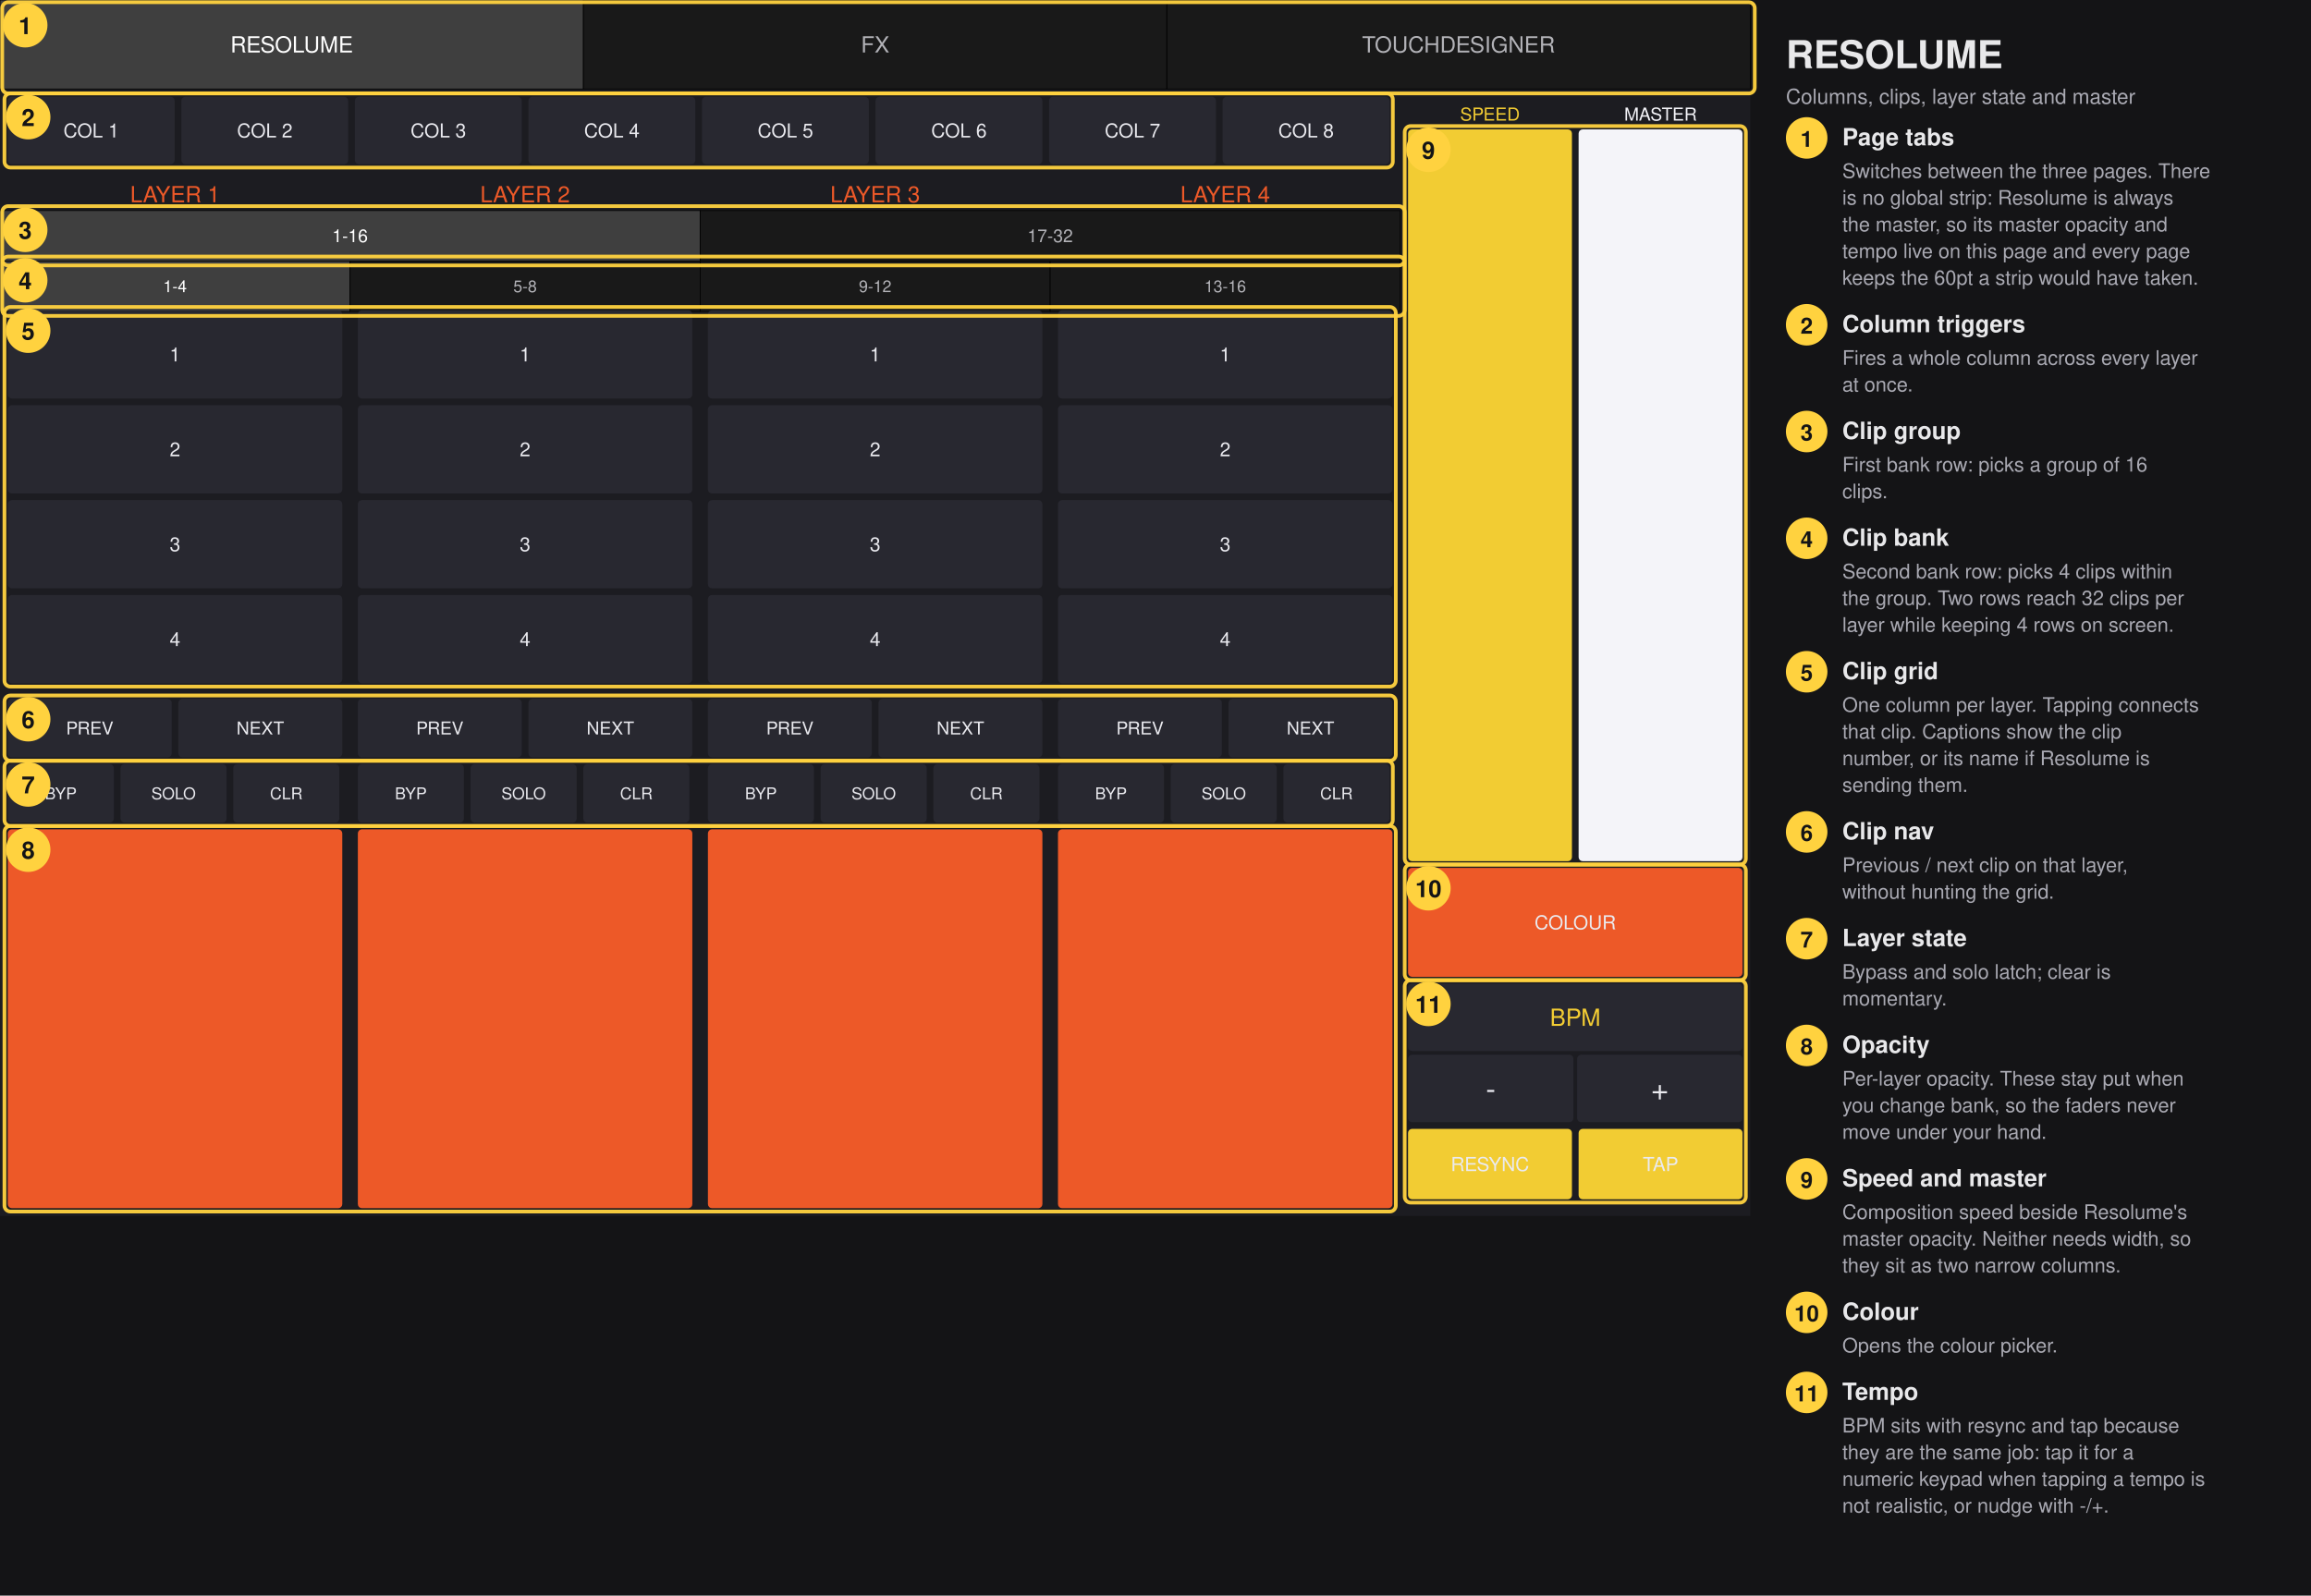
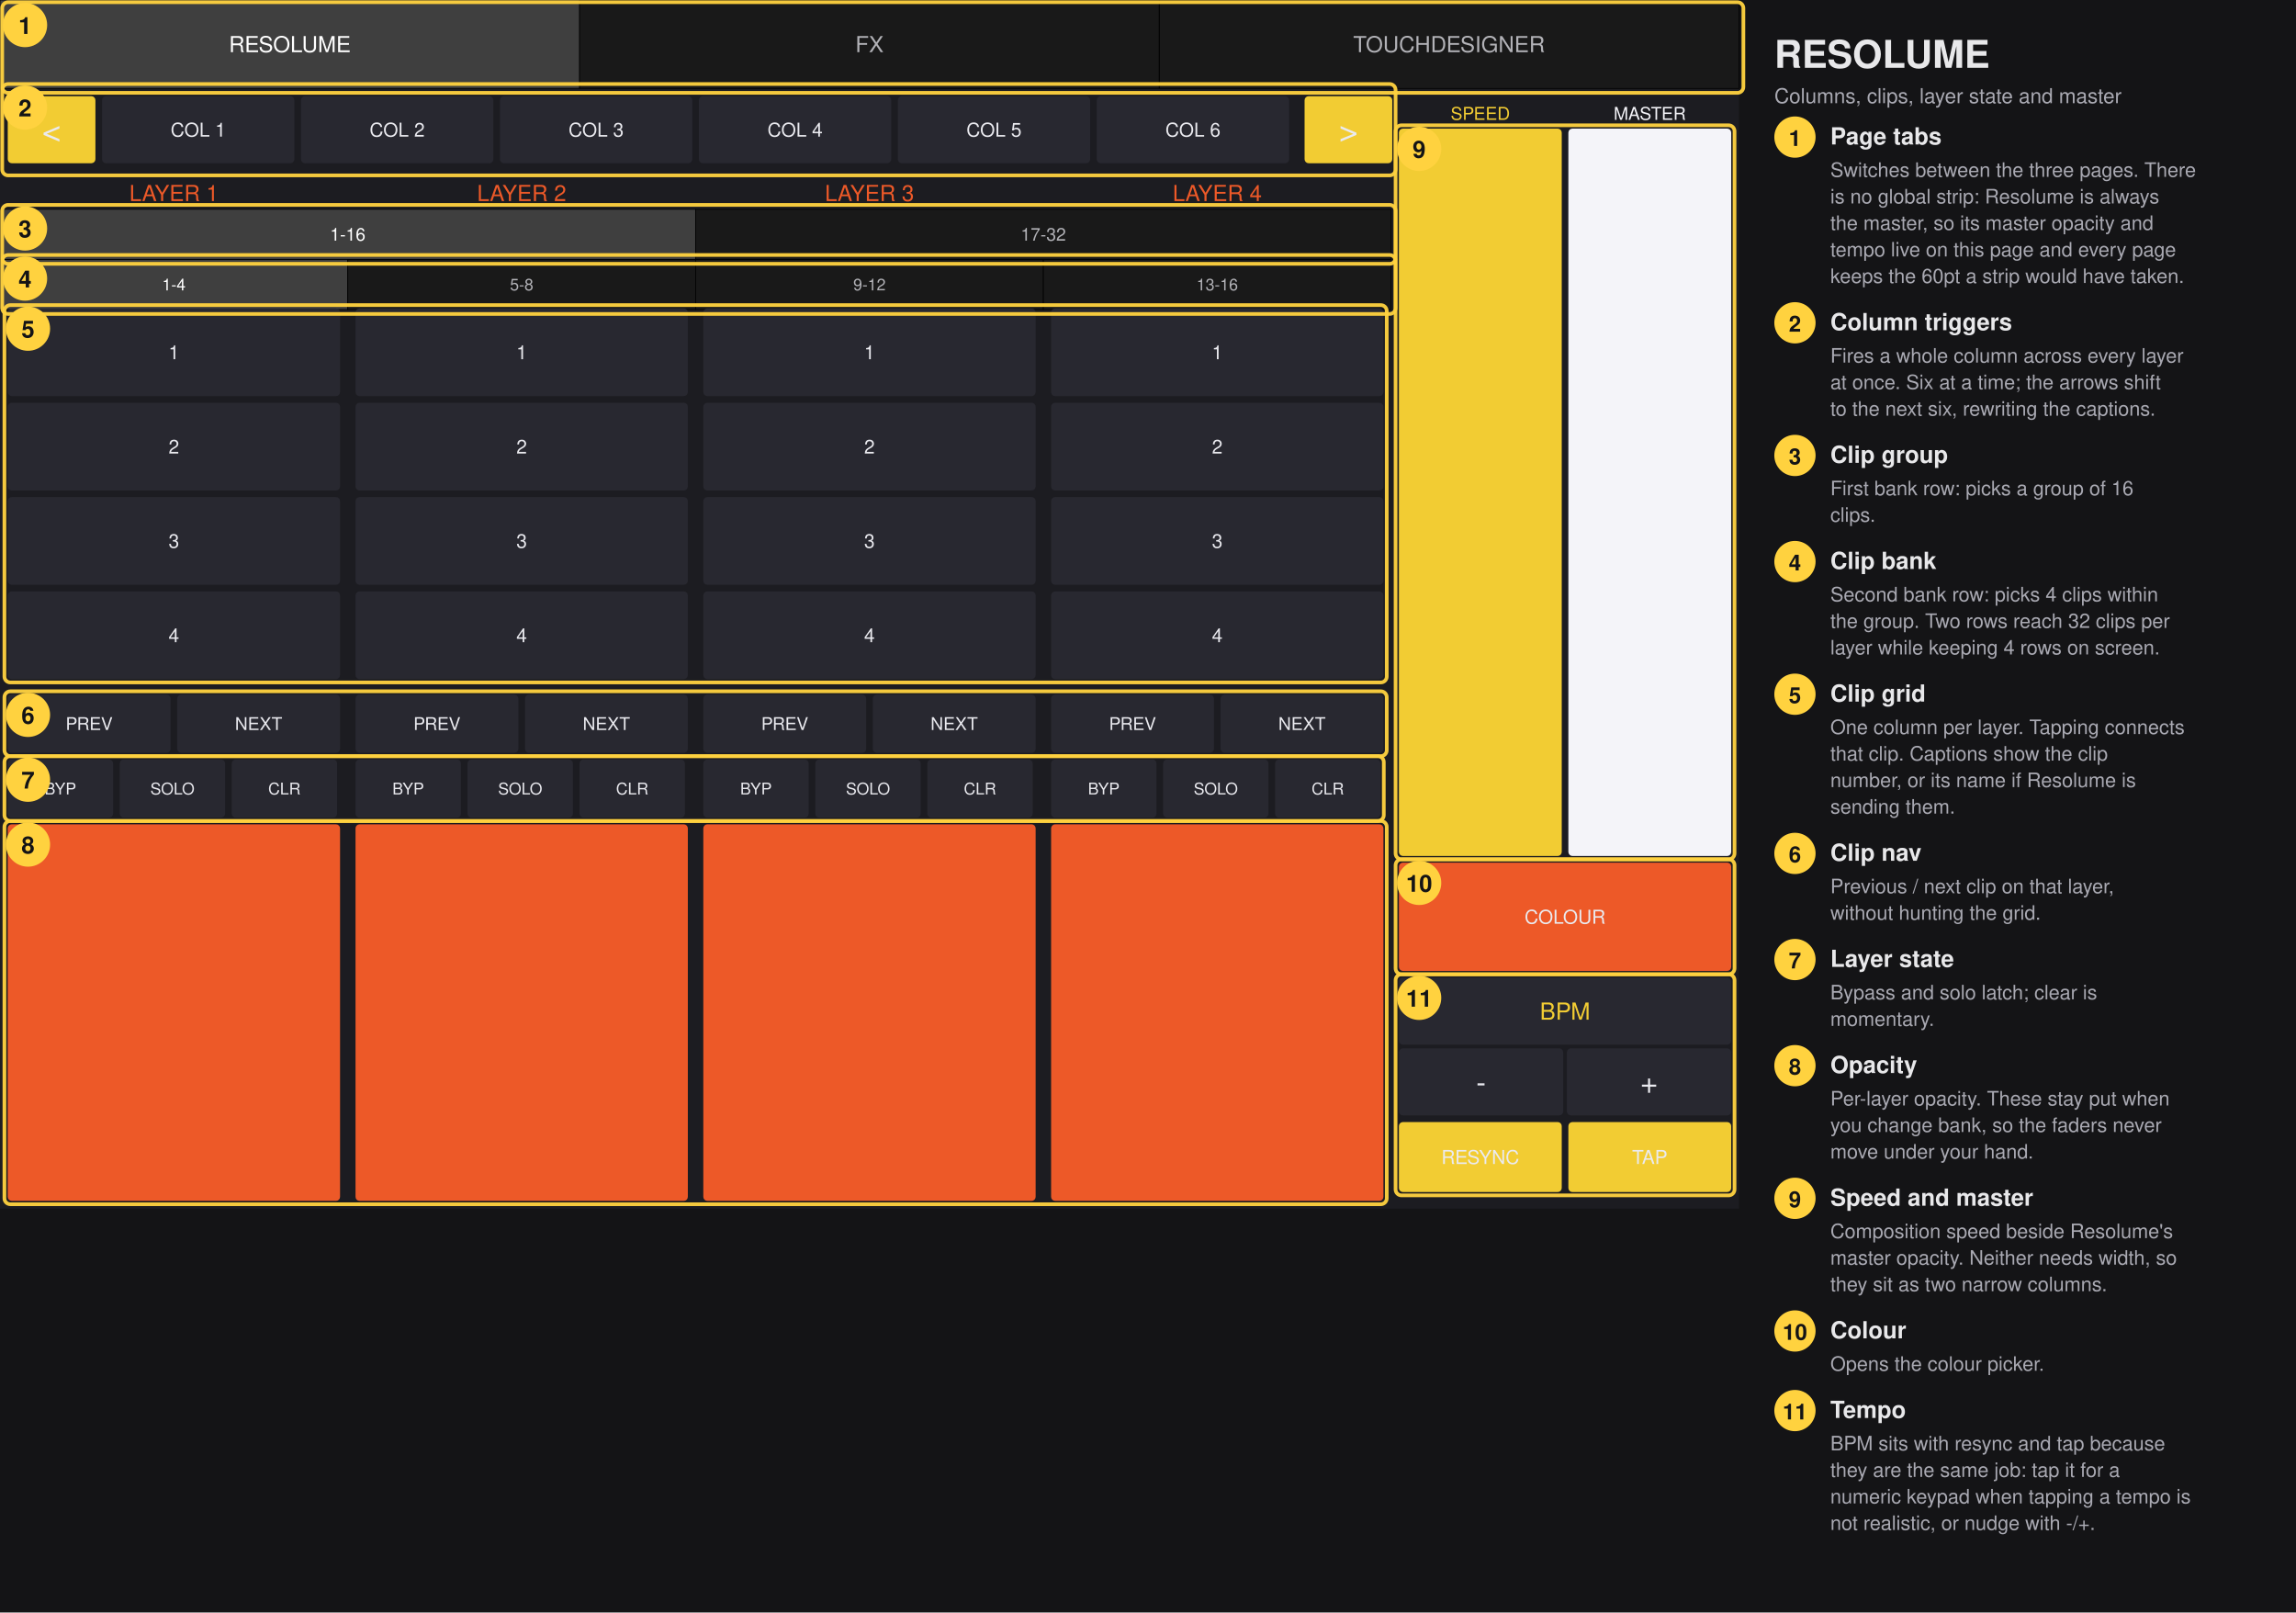
- <svg xmlns="http://www.w3.org/2000/svg" width="1558" height="1076" viewBox="0 0 1558 1076">
+ <svg xmlns="http://www.w3.org/2000/svg" width="1558" height="1094" viewBox="0 0 1558 1094">
  <rect width="100%" height="100%" fill="#141416" />
  <g>
    <rect x="0.0" y="0.0" width="1180.0" height="820.0" fill="rgba(28,28,33,1.000)" />
    <rect x="0.0" y="0.0" width="393.3" height="60.0" fill="rgba(63,63,63,1.000)" stroke="#000" stroke-width="0.5" />
    <text x="196.7" y="35.4" font-family="Helvetica,Arial,sans-serif" font-size="15" fill="rgba(255,255,255,1.000)" text-anchor="middle">RESOLUME</text>
    <rect x="393.3" y="0.0" width="393.3" height="60.0" fill="rgba(25,25,25,1.000)" stroke="#000" stroke-width="0.5" />
    <text x="590.0" y="35.4" font-family="Helvetica,Arial,sans-serif" font-size="15" fill="rgba(178,178,183,1.000)" text-anchor="middle">FX</text>
    <rect x="786.7" y="0.0" width="393.3" height="60.0" fill="rgba(25,25,25,1.000)" stroke="#000" stroke-width="0.5" />
    <text x="983.3" y="35.4" font-family="Helvetica,Arial,sans-serif" font-size="15" fill="rgba(178,178,183,1.000)" text-anchor="middle">TOUCHDESIGNER</text>
-     <rect x="6.0" y="66.0" width="111.0" height="44.0" rx="2" fill="rgba(40,40,48,1.000)" stroke="rgba(40,40,48,1.000)" stroke-width="1.5" />
-     <text x="61.5" y="92.7" font-family="Helvetica,Arial,sans-serif" font-size="13" fill="rgba(234,234,239,1.000)" text-anchor="middle">COL 1</text>
-     <rect x="123.0" y="66.0" width="111.0" height="44.0" rx="2" fill="rgba(40,40,48,1.000)" stroke="rgba(40,40,48,1.000)" stroke-width="1.5" />
-     <text x="178.5" y="92.7" font-family="Helvetica,Arial,sans-serif" font-size="13" fill="rgba(234,234,239,1.000)" text-anchor="middle">COL 2</text>
-     <rect x="240.0" y="66.0" width="111.0" height="44.0" rx="2" fill="rgba(40,40,48,1.000)" stroke="rgba(40,40,48,1.000)" stroke-width="1.5" />
-     <text x="295.5" y="92.7" font-family="Helvetica,Arial,sans-serif" font-size="13" fill="rgba(234,234,239,1.000)" text-anchor="middle">COL 3</text>
-     <rect x="357.0" y="66.0" width="111.0" height="44.0" rx="2" fill="rgba(40,40,48,1.000)" stroke="rgba(40,40,48,1.000)" stroke-width="1.5" />
-     <text x="412.5" y="92.7" font-family="Helvetica,Arial,sans-serif" font-size="13" fill="rgba(234,234,239,1.000)" text-anchor="middle">COL 4</text>
-     <rect x="474.0" y="66.0" width="111.0" height="44.0" rx="2" fill="rgba(40,40,48,1.000)" stroke="rgba(40,40,48,1.000)" stroke-width="1.5" />
-     <text x="529.5" y="92.7" font-family="Helvetica,Arial,sans-serif" font-size="13" fill="rgba(234,234,239,1.000)" text-anchor="middle">COL 5</text>
-     <rect x="591.0" y="66.0" width="111.0" height="44.0" rx="2" fill="rgba(40,40,48,1.000)" stroke="rgba(40,40,48,1.000)" stroke-width="1.5" />
-     <text x="646.5" y="92.7" font-family="Helvetica,Arial,sans-serif" font-size="13" fill="rgba(234,234,239,1.000)" text-anchor="middle">COL 6</text>
-     <rect x="708.0" y="66.0" width="111.0" height="44.0" rx="2" fill="rgba(40,40,48,1.000)" stroke="rgba(40,40,48,1.000)" stroke-width="1.5" />
-     <text x="763.5" y="92.7" font-family="Helvetica,Arial,sans-serif" font-size="13" fill="rgba(234,234,239,1.000)" text-anchor="middle">COL 7</text>
-     <rect x="825.0" y="66.0" width="111.0" height="44.0" rx="2" fill="rgba(40,40,48,1.000)" stroke="rgba(40,40,48,1.000)" stroke-width="1.5" />
-     <text x="880.5" y="92.7" font-family="Helvetica,Arial,sans-serif" font-size="13" fill="rgba(234,234,239,1.000)" text-anchor="middle">COL 8</text>
+     <rect x="6.0" y="66.0" width="58.0" height="44.0" rx="2" fill="rgba(242,204,51,1.000)" stroke="rgba(242,204,51,1.000)" stroke-width="1.5" />
+     <text x="35.0" y="95.9" font-family="Helvetica,Arial,sans-serif" font-size="22" fill="rgba(234,234,239,1.000)" text-anchor="middle">&lt;</text>
+     <rect x="886.0" y="66.0" width="58.0" height="44.0" rx="2" fill="rgba(242,204,51,1.000)" stroke="rgba(242,204,51,1.000)" stroke-width="1.5" />
+     <text x="915.0" y="95.9" font-family="Helvetica,Arial,sans-serif" font-size="22" fill="rgba(234,234,239,1.000)" text-anchor="middle">&gt;</text>
+     <rect x="70.0" y="66.0" width="129.0" height="44.0" rx="2" fill="rgba(40,40,48,1.000)" stroke="rgba(40,40,48,1.000)" stroke-width="1.5" />
+     <text x="134.5" y="92.7" font-family="Helvetica,Arial,sans-serif" font-size="13" fill="rgba(234,234,239,1.000)" text-anchor="middle">COL 1</text>
+     <rect x="205.0" y="66.0" width="129.0" height="44.0" rx="2" fill="rgba(40,40,48,1.000)" stroke="rgba(40,40,48,1.000)" stroke-width="1.5" />
+     <text x="269.5" y="92.7" font-family="Helvetica,Arial,sans-serif" font-size="13" fill="rgba(234,234,239,1.000)" text-anchor="middle">COL 2</text>
+     <rect x="340.0" y="66.0" width="129.0" height="44.0" rx="2" fill="rgba(40,40,48,1.000)" stroke="rgba(40,40,48,1.000)" stroke-width="1.5" />
+     <text x="404.5" y="92.7" font-family="Helvetica,Arial,sans-serif" font-size="13" fill="rgba(234,234,239,1.000)" text-anchor="middle">COL 3</text>
+     <rect x="475.0" y="66.0" width="129.0" height="44.0" rx="2" fill="rgba(40,40,48,1.000)" stroke="rgba(40,40,48,1.000)" stroke-width="1.5" />
+     <text x="539.5" y="92.7" font-family="Helvetica,Arial,sans-serif" font-size="13" fill="rgba(234,234,239,1.000)" text-anchor="middle">COL 4</text>
+     <rect x="610.0" y="66.0" width="129.0" height="44.0" rx="2" fill="rgba(40,40,48,1.000)" stroke="rgba(40,40,48,1.000)" stroke-width="1.5" />
+     <text x="674.5" y="92.7" font-family="Helvetica,Arial,sans-serif" font-size="13" fill="rgba(234,234,239,1.000)" text-anchor="middle">COL 5</text>
+     <rect x="745.0" y="66.0" width="129.0" height="44.0" rx="2" fill="rgba(40,40,48,1.000)" stroke="rgba(40,40,48,1.000)" stroke-width="1.5" />
+     <text x="809.5" y="92.7" font-family="Helvetica,Arial,sans-serif" font-size="13" fill="rgba(234,234,239,1.000)" text-anchor="middle">COL 6</text>
    <text x="118.0" y="136.4" font-family="Helvetica,Arial,sans-serif" font-size="15" fill="rgba(237,89,40,1.000)" text-anchor="middle">LAYER 1</text>
    <text x="354.0" y="136.4" font-family="Helvetica,Arial,sans-serif" font-size="15" fill="rgba(237,89,40,1.000)" text-anchor="middle">LAYER 2</text>
    <text x="590.0" y="136.4" font-family="Helvetica,Arial,sans-serif" font-size="15" fill="rgba(237,89,40,1.000)" text-anchor="middle">LAYER 3</text>
    <text x="826.0" y="136.4" font-family="Helvetica,Arial,sans-serif" font-size="15" fill="rgba(237,89,40,1.000)" text-anchor="middle">LAYER 4</text>
    <rect x="0.0" y="142.0" width="472.0" height="34.0" fill="rgba(63,63,63,1.000)" stroke="#000" stroke-width="0.5" />
    <text x="236.0" y="163.3" font-family="Helvetica,Arial,sans-serif" font-size="12" fill="rgba(255,255,255,1.000)" text-anchor="middle">1-16</text>
    <rect x="472.0" y="142.0" width="472.0" height="34.0" fill="rgba(25,25,25,1.000)" stroke="#000" stroke-width="0.5" />
    <text x="708.0" y="163.3" font-family="Helvetica,Arial,sans-serif" font-size="12" fill="rgba(178,178,183,1.000)" text-anchor="middle">17-32</text>
    <rect x="0.0" y="176.0" width="236.0" height="34.0" fill="rgba(63,63,63,1.000)" stroke="#000" stroke-width="0.5" />
    <text x="118.0" y="197.0" font-family="Helvetica,Arial,sans-serif" font-size="11" fill="rgba(255,255,255,1.000)" text-anchor="middle">1-4</text>
    <rect x="236.0" y="176.0" width="236.0" height="34.0" fill="rgba(25,25,25,1.000)" stroke="#000" stroke-width="0.5" />
    <text x="354.0" y="197.0" font-family="Helvetica,Arial,sans-serif" font-size="11" fill="rgba(178,178,183,1.000)" text-anchor="middle">5-8</text>
    <rect x="472.0" y="176.0" width="236.0" height="34.0" fill="rgba(25,25,25,1.000)" stroke="#000" stroke-width="0.5" />
    <text x="590.0" y="197.0" font-family="Helvetica,Arial,sans-serif" font-size="11" fill="rgba(178,178,183,1.000)" text-anchor="middle">9-12</text>
    <rect x="708.0" y="176.0" width="236.0" height="34.0" fill="rgba(25,25,25,1.000)" stroke="#000" stroke-width="0.5" />
    <text x="826.0" y="197.0" font-family="Helvetica,Arial,sans-serif" font-size="11" fill="rgba(178,178,183,1.000)" text-anchor="middle">13-16</text>
    <rect x="6.0" y="210.0" width="224.0" height="58.0" rx="2" fill="rgba(40,40,48,1.000)" stroke="rgba(40,40,48,1.000)" stroke-width="1.5" />
    <text x="118.0" y="243.7" font-family="Helvetica,Arial,sans-serif" font-size="13" fill="rgba(234,234,239,1.000)" text-anchor="middle">1</text>
    <rect x="6.0" y="274.0" width="224.0" height="58.0" rx="2" fill="rgba(40,40,48,1.000)" stroke="rgba(40,40,48,1.000)" stroke-width="1.5" />
    <text x="118.0" y="307.7" font-family="Helvetica,Arial,sans-serif" font-size="13" fill="rgba(234,234,239,1.000)" text-anchor="middle">2</text>
    <rect x="6.0" y="338.0" width="224.0" height="58.0" rx="2" fill="rgba(40,40,48,1.000)" stroke="rgba(40,40,48,1.000)" stroke-width="1.5" />
    <text x="118.0" y="371.7" font-family="Helvetica,Arial,sans-serif" font-size="13" fill="rgba(234,234,239,1.000)" text-anchor="middle">3</text>
    <rect x="6.0" y="402.0" width="224.0" height="58.0" rx="2" fill="rgba(40,40,48,1.000)" stroke="rgba(40,40,48,1.000)" stroke-width="1.5" />
    <text x="118.0" y="435.7" font-family="Helvetica,Arial,sans-serif" font-size="13" fill="rgba(234,234,239,1.000)" text-anchor="middle">4</text>
    <rect x="242.0" y="210.0" width="224.0" height="58.0" rx="2" fill="rgba(40,40,48,1.000)" stroke="rgba(40,40,48,1.000)" stroke-width="1.5" />
    <text x="354.0" y="243.7" font-family="Helvetica,Arial,sans-serif" font-size="13" fill="rgba(234,234,239,1.000)" text-anchor="middle">1</text>
    <rect x="242.0" y="274.0" width="224.0" height="58.0" rx="2" fill="rgba(40,40,48,1.000)" stroke="rgba(40,40,48,1.000)" stroke-width="1.5" />
    <text x="354.0" y="307.7" font-family="Helvetica,Arial,sans-serif" font-size="13" fill="rgba(234,234,239,1.000)" text-anchor="middle">2</text>
    <rect x="242.0" y="338.0" width="224.0" height="58.0" rx="2" fill="rgba(40,40,48,1.000)" stroke="rgba(40,40,48,1.000)" stroke-width="1.5" />
    <text x="354.0" y="371.7" font-family="Helvetica,Arial,sans-serif" font-size="13" fill="rgba(234,234,239,1.000)" text-anchor="middle">3</text>
    <rect x="242.0" y="402.0" width="224.0" height="58.0" rx="2" fill="rgba(40,40,48,1.000)" stroke="rgba(40,40,48,1.000)" stroke-width="1.5" />
    <text x="354.0" y="435.7" font-family="Helvetica,Arial,sans-serif" font-size="13" fill="rgba(234,234,239,1.000)" text-anchor="middle">4</text>
    <rect x="478.0" y="210.0" width="224.0" height="58.0" rx="2" fill="rgba(40,40,48,1.000)" stroke="rgba(40,40,48,1.000)" stroke-width="1.5" />
    <text x="590.0" y="243.7" font-family="Helvetica,Arial,sans-serif" font-size="13" fill="rgba(234,234,239,1.000)" text-anchor="middle">1</text>
    <rect x="478.0" y="274.0" width="224.0" height="58.0" rx="2" fill="rgba(40,40,48,1.000)" stroke="rgba(40,40,48,1.000)" stroke-width="1.5" />
    <text x="590.0" y="307.7" font-family="Helvetica,Arial,sans-serif" font-size="13" fill="rgba(234,234,239,1.000)" text-anchor="middle">2</text>
    <rect x="478.0" y="338.0" width="224.0" height="58.0" rx="2" fill="rgba(40,40,48,1.000)" stroke="rgba(40,40,48,1.000)" stroke-width="1.5" />
    <text x="590.0" y="371.7" font-family="Helvetica,Arial,sans-serif" font-size="13" fill="rgba(234,234,239,1.000)" text-anchor="middle">3</text>
    <rect x="478.0" y="402.0" width="224.0" height="58.0" rx="2" fill="rgba(40,40,48,1.000)" stroke="rgba(40,40,48,1.000)" stroke-width="1.5" />
    <text x="590.0" y="435.7" font-family="Helvetica,Arial,sans-serif" font-size="13" fill="rgba(234,234,239,1.000)" text-anchor="middle">4</text>
    <rect x="714.0" y="210.0" width="224.0" height="58.0" rx="2" fill="rgba(40,40,48,1.000)" stroke="rgba(40,40,48,1.000)" stroke-width="1.5" />
    <text x="826.0" y="243.7" font-family="Helvetica,Arial,sans-serif" font-size="13" fill="rgba(234,234,239,1.000)" text-anchor="middle">1</text>
    <rect x="714.0" y="274.0" width="224.0" height="58.0" rx="2" fill="rgba(40,40,48,1.000)" stroke="rgba(40,40,48,1.000)" stroke-width="1.5" />
    <text x="826.0" y="307.7" font-family="Helvetica,Arial,sans-serif" font-size="13" fill="rgba(234,234,239,1.000)" text-anchor="middle">2</text>
    <rect x="714.0" y="338.0" width="224.0" height="58.0" rx="2" fill="rgba(40,40,48,1.000)" stroke="rgba(40,40,48,1.000)" stroke-width="1.5" />
    <text x="826.0" y="371.7" font-family="Helvetica,Arial,sans-serif" font-size="13" fill="rgba(234,234,239,1.000)" text-anchor="middle">3</text>
    <rect x="714.0" y="402.0" width="224.0" height="58.0" rx="2" fill="rgba(40,40,48,1.000)" stroke="rgba(40,40,48,1.000)" stroke-width="1.5" />
    <text x="826.0" y="435.7" font-family="Helvetica,Arial,sans-serif" font-size="13" fill="rgba(234,234,239,1.000)" text-anchor="middle">4</text>
    <rect x="6.0" y="472.0" width="109.0" height="38.0" rx="2" fill="rgba(40,40,48,1.000)" stroke="rgba(40,40,48,1.000)" stroke-width="1.5" />
    <text x="60.5" y="495.3" font-family="Helvetica,Arial,sans-serif" font-size="12" fill="rgba(234,234,239,1.000)" text-anchor="middle">PREV</text>
    <rect x="121.0" y="472.0" width="109.0" height="38.0" rx="2" fill="rgba(40,40,48,1.000)" stroke="rgba(40,40,48,1.000)" stroke-width="1.5" />
    <text x="175.5" y="495.3" font-family="Helvetica,Arial,sans-serif" font-size="12" fill="rgba(234,234,239,1.000)" text-anchor="middle">NEXT</text>
    <rect x="6.0" y="516.0" width="70.0" height="38.0" rx="2" fill="rgba(40,40,48,1.000)" stroke="rgba(40,40,48,1.000)" stroke-width="1.5" />
    <text x="41.0" y="539.0" font-family="Helvetica,Arial,sans-serif" font-size="11" fill="rgba(234,234,239,1.000)" text-anchor="middle">BYP</text>
    <rect x="82.0" y="516.0" width="70.0" height="38.0" rx="2" fill="rgba(40,40,48,1.000)" stroke="rgba(40,40,48,1.000)" stroke-width="1.5" />
    <text x="117.0" y="539.0" font-family="Helvetica,Arial,sans-serif" font-size="11" fill="rgba(234,234,239,1.000)" text-anchor="middle">SOLO</text>
    <rect x="158.0" y="516.0" width="70.0" height="38.0" rx="2" fill="rgba(40,40,48,1.000)" stroke="rgba(40,40,48,1.000)" stroke-width="1.5" />
    <text x="193.0" y="539.0" font-family="Helvetica,Arial,sans-serif" font-size="11" fill="rgba(234,234,239,1.000)" text-anchor="middle">CLR</text>
    <rect x="6.0" y="560.0" width="224.0" height="254.0" rx="2" fill="rgba(237,89,40,1.000)" stroke="rgba(237,89,40,1.000)" stroke-width="1.5" />
    <rect x="242.0" y="472.0" width="109.0" height="38.0" rx="2" fill="rgba(40,40,48,1.000)" stroke="rgba(40,40,48,1.000)" stroke-width="1.5" />
    <text x="296.5" y="495.3" font-family="Helvetica,Arial,sans-serif" font-size="12" fill="rgba(234,234,239,1.000)" text-anchor="middle">PREV</text>
    <rect x="357.0" y="472.0" width="109.0" height="38.0" rx="2" fill="rgba(40,40,48,1.000)" stroke="rgba(40,40,48,1.000)" stroke-width="1.5" />
    <text x="411.5" y="495.3" font-family="Helvetica,Arial,sans-serif" font-size="12" fill="rgba(234,234,239,1.000)" text-anchor="middle">NEXT</text>
    <rect x="242.0" y="516.0" width="70.0" height="38.0" rx="2" fill="rgba(40,40,48,1.000)" stroke="rgba(40,40,48,1.000)" stroke-width="1.5" />
    <text x="277.0" y="539.0" font-family="Helvetica,Arial,sans-serif" font-size="11" fill="rgba(234,234,239,1.000)" text-anchor="middle">BYP</text>
    <rect x="318.0" y="516.0" width="70.0" height="38.0" rx="2" fill="rgba(40,40,48,1.000)" stroke="rgba(40,40,48,1.000)" stroke-width="1.5" />
    <text x="353.0" y="539.0" font-family="Helvetica,Arial,sans-serif" font-size="11" fill="rgba(234,234,239,1.000)" text-anchor="middle">SOLO</text>
    <rect x="394.0" y="516.0" width="70.0" height="38.0" rx="2" fill="rgba(40,40,48,1.000)" stroke="rgba(40,40,48,1.000)" stroke-width="1.5" />
    <text x="429.0" y="539.0" font-family="Helvetica,Arial,sans-serif" font-size="11" fill="rgba(234,234,239,1.000)" text-anchor="middle">CLR</text>
    <rect x="242.0" y="560.0" width="224.0" height="254.0" rx="2" fill="rgba(237,89,40,1.000)" stroke="rgba(237,89,40,1.000)" stroke-width="1.5" />
    <rect x="478.0" y="472.0" width="109.0" height="38.0" rx="2" fill="rgba(40,40,48,1.000)" stroke="rgba(40,40,48,1.000)" stroke-width="1.5" />
    <text x="532.5" y="495.3" font-family="Helvetica,Arial,sans-serif" font-size="12" fill="rgba(234,234,239,1.000)" text-anchor="middle">PREV</text>
    <rect x="593.0" y="472.0" width="109.0" height="38.0" rx="2" fill="rgba(40,40,48,1.000)" stroke="rgba(40,40,48,1.000)" stroke-width="1.5" />
    <text x="647.5" y="495.3" font-family="Helvetica,Arial,sans-serif" font-size="12" fill="rgba(234,234,239,1.000)" text-anchor="middle">NEXT</text>
    <rect x="478.0" y="516.0" width="70.0" height="38.0" rx="2" fill="rgba(40,40,48,1.000)" stroke="rgba(40,40,48,1.000)" stroke-width="1.5" />
    <text x="513.0" y="539.0" font-family="Helvetica,Arial,sans-serif" font-size="11" fill="rgba(234,234,239,1.000)" text-anchor="middle">BYP</text>
    <rect x="554.0" y="516.0" width="70.0" height="38.0" rx="2" fill="rgba(40,40,48,1.000)" stroke="rgba(40,40,48,1.000)" stroke-width="1.5" />
    <text x="589.0" y="539.0" font-family="Helvetica,Arial,sans-serif" font-size="11" fill="rgba(234,234,239,1.000)" text-anchor="middle">SOLO</text>
    <rect x="630.0" y="516.0" width="70.0" height="38.0" rx="2" fill="rgba(40,40,48,1.000)" stroke="rgba(40,40,48,1.000)" stroke-width="1.5" />
    <text x="665.0" y="539.0" font-family="Helvetica,Arial,sans-serif" font-size="11" fill="rgba(234,234,239,1.000)" text-anchor="middle">CLR</text>
    <rect x="478.0" y="560.0" width="224.0" height="254.0" rx="2" fill="rgba(237,89,40,1.000)" stroke="rgba(237,89,40,1.000)" stroke-width="1.5" />
    <rect x="714.0" y="472.0" width="109.0" height="38.0" rx="2" fill="rgba(40,40,48,1.000)" stroke="rgba(40,40,48,1.000)" stroke-width="1.5" />
    <text x="768.5" y="495.3" font-family="Helvetica,Arial,sans-serif" font-size="12" fill="rgba(234,234,239,1.000)" text-anchor="middle">PREV</text>
    <rect x="829.0" y="472.0" width="109.0" height="38.0" rx="2" fill="rgba(40,40,48,1.000)" stroke="rgba(40,40,48,1.000)" stroke-width="1.5" />
    <text x="883.5" y="495.3" font-family="Helvetica,Arial,sans-serif" font-size="12" fill="rgba(234,234,239,1.000)" text-anchor="middle">NEXT</text>
    <rect x="714.0" y="516.0" width="70.0" height="38.0" rx="2" fill="rgba(40,40,48,1.000)" stroke="rgba(40,40,48,1.000)" stroke-width="1.5" />
    <text x="749.0" y="539.0" font-family="Helvetica,Arial,sans-serif" font-size="11" fill="rgba(234,234,239,1.000)" text-anchor="middle">BYP</text>
    <rect x="790.0" y="516.0" width="70.0" height="38.0" rx="2" fill="rgba(40,40,48,1.000)" stroke="rgba(40,40,48,1.000)" stroke-width="1.5" />
    <text x="825.0" y="539.0" font-family="Helvetica,Arial,sans-serif" font-size="11" fill="rgba(234,234,239,1.000)" text-anchor="middle">SOLO</text>
    <rect x="866.0" y="516.0" width="70.0" height="38.0" rx="2" fill="rgba(40,40,48,1.000)" stroke="rgba(40,40,48,1.000)" stroke-width="1.5" />
    <text x="901.0" y="539.0" font-family="Helvetica,Arial,sans-serif" font-size="11" fill="rgba(234,234,239,1.000)" text-anchor="middle">CLR</text>
    <rect x="714.0" y="560.0" width="224.0" height="254.0" rx="2" fill="rgba(237,89,40,1.000)" stroke="rgba(237,89,40,1.000)" stroke-width="1.5" />
    <text x="1004.5" y="81.3" font-family="Helvetica,Arial,sans-serif" font-size="12" fill="rgba(242,204,51,1.000)" text-anchor="middle">SPEED</text>
    <rect x="950.0" y="88.0" width="109.0" height="492.0" rx="2" fill="rgba(242,204,51,1.000)" stroke="rgba(242,204,51,1.000)" stroke-width="1.5" />
    <text x="1119.5" y="81.3" font-family="Helvetica,Arial,sans-serif" font-size="12" fill="rgba(244,244,249,1.000)" text-anchor="middle">MASTER</text>
    <rect x="1065.0" y="88.0" width="109.0" height="492.0" rx="2" fill="rgba(244,244,249,1.000)" stroke="rgba(244,244,249,1.000)" stroke-width="1.5" />
    <rect x="950.0" y="586.0" width="224.0" height="72.0" rx="2" fill="rgba(237,89,40,1.000)" stroke="rgba(237,89,40,1.000)" stroke-width="1.5" />
    <rect x="950.0" y="586.0" width="224.0" height="72.0" rx="2" fill="none" stroke="none" stroke-width="1.5" />
    <text x="1062.0" y="626.7" font-family="Helvetica,Arial,sans-serif" font-size="13" fill="rgba(234,234,239,1.000)" text-anchor="middle">COLOUR</text>
    <rect x="950.0" y="664.0" width="224.0" height="44.0" rx="2" fill="rgba(40,40,48,1.000)" stroke="rgba(40,40,48,1.000)" stroke-width="1.5" />
    <rect x="950.0" y="664.0" width="224.0" height="44.0" rx="2" fill="none" stroke="none" stroke-width="1.5" />
    <text x="1062.0" y="691.8" font-family="Helvetica,Arial,sans-serif" font-size="16" fill="rgba(242,204,51,1.000)" text-anchor="middle">BPM</text>
    <rect x="950.0" y="712.0" width="110.0" height="44.0" rx="2" fill="rgba(40,40,48,1.000)" stroke="rgba(40,40,48,1.000)" stroke-width="1.5" />
    <text x="1005.0" y="741.2" font-family="Helvetica,Arial,sans-serif" font-size="20" fill="rgba(234,234,239,1.000)" text-anchor="middle">-</text>
    <rect x="1064.0" y="712.0" width="110.0" height="44.0" rx="2" fill="rgba(40,40,48,1.000)" stroke="rgba(40,40,48,1.000)" stroke-width="1.5" />
    <text x="1119.0" y="741.2" font-family="Helvetica,Arial,sans-serif" font-size="20" fill="rgba(234,234,239,1.000)" text-anchor="middle">+</text>
    <rect x="950.0" y="762.0" width="109.0" height="46.0" rx="2" fill="rgba(242,204,51,1.000)" stroke="rgba(242,204,51,1.000)" stroke-width="1.5" />
    <text x="1004.5" y="789.7" font-family="Helvetica,Arial,sans-serif" font-size="13" fill="rgba(234,234,239,1.000)" text-anchor="middle">RESYNC</text>
    <rect x="1065.0" y="762.0" width="109.0" height="46.0" rx="2" fill="rgba(242,204,51,1.000)" stroke="rgba(242,204,51,1.000)" stroke-width="1.5" />
    <text x="1119.5" y="789.7" font-family="Helvetica,Arial,sans-serif" font-size="13" fill="rgba(234,234,239,1.000)" text-anchor="middle">TAP</text>
  </g>
  <rect x="1.5" y="1.5" width="1181.5" height="61.5" fill="none" stroke="#ffd23f" stroke-width="2.5" rx="4" opacity="0.95" />
  <circle cx="17.0" cy="17.0" r="15" fill="#ffd23f" />
  <text x="17.0" y="23.0" text-anchor="middle" font-family="Helvetica,Arial,sans-serif" font-size="16" font-weight="bold" fill="#141416">1</text>
-   <rect x="3.0" y="63.0" width="936.0" height="50.0" fill="none" stroke="#ffd23f" stroke-width="2.5" rx="4" opacity="0.95" />
-   <circle cx="19.0" cy="79.0" r="15" fill="#ffd23f" />
-   <text x="19.0" y="85.0" text-anchor="middle" font-family="Helvetica,Arial,sans-serif" font-size="16" font-weight="bold" fill="#141416">2</text>
+   <rect x="1.5" y="57.0" width="945.5" height="62.0" fill="none" stroke="#ffd23f" stroke-width="2.5" rx="4" opacity="0.95" />
+   <circle cx="17.0" cy="73.0" r="15" fill="#ffd23f" />
+   <text x="17.0" y="79.0" text-anchor="middle" font-family="Helvetica,Arial,sans-serif" font-size="16" font-weight="bold" fill="#141416">2</text>
  <rect x="1.5" y="139.0" width="945.5" height="40.0" fill="none" stroke="#ffd23f" stroke-width="2.5" rx="4" opacity="0.95" />
  <circle cx="17.0" cy="155.0" r="15" fill="#ffd23f" />
  <text x="17.0" y="161.0" text-anchor="middle" font-family="Helvetica,Arial,sans-serif" font-size="16" font-weight="bold" fill="#141416">3</text>
  <rect x="1.5" y="173.0" width="945.5" height="40.0" fill="none" stroke="#ffd23f" stroke-width="2.5" rx="4" opacity="0.95" />
  <circle cx="17.0" cy="189.0" r="15" fill="#ffd23f" />
  <text x="17.0" y="195.0" text-anchor="middle" font-family="Helvetica,Arial,sans-serif" font-size="16" font-weight="bold" fill="#141416">4</text>
  <rect x="3.0" y="207.0" width="938.0" height="256.0" fill="none" stroke="#ffd23f" stroke-width="2.5" rx="4" opacity="0.95" />
  <circle cx="19.0" cy="223.0" r="15" fill="#ffd23f" />
  <text x="19.0" y="229.0" text-anchor="middle" font-family="Helvetica,Arial,sans-serif" font-size="16" font-weight="bold" fill="#141416">5</text>
  <rect x="3.0" y="469.0" width="938.0" height="44.0" fill="none" stroke="#ffd23f" stroke-width="2.5" rx="4" opacity="0.95" />
  <circle cx="19.0" cy="485.0" r="15" fill="#ffd23f" />
  <text x="19.0" y="491.0" text-anchor="middle" font-family="Helvetica,Arial,sans-serif" font-size="16" font-weight="bold" fill="#141416">6</text>
  <rect x="3.0" y="513.0" width="936.0" height="44.0" fill="none" stroke="#ffd23f" stroke-width="2.5" rx="4" opacity="0.95" />
  <circle cx="19.0" cy="529.0" r="15" fill="#ffd23f" />
  <text x="19.0" y="535.0" text-anchor="middle" font-family="Helvetica,Arial,sans-serif" font-size="16" font-weight="bold" fill="#141416">7</text>
  <rect x="3.0" y="557.0" width="938.0" height="260.0" fill="none" stroke="#ffd23f" stroke-width="2.5" rx="4" opacity="0.95" />
  <circle cx="19.0" cy="573.0" r="15" fill="#ffd23f" />
  <text x="19.0" y="579.0" text-anchor="middle" font-family="Helvetica,Arial,sans-serif" font-size="16" font-weight="bold" fill="#141416">8</text>
  <rect x="947.0" y="85.0" width="230.0" height="498.0" fill="none" stroke="#ffd23f" stroke-width="2.5" rx="4" opacity="0.95" />
  <circle cx="963.0" cy="101.0" r="15" fill="#ffd23f" />
  <text x="963.0" y="107.0" text-anchor="middle" font-family="Helvetica,Arial,sans-serif" font-size="16" font-weight="bold" fill="#141416">9</text>
  <rect x="947.0" y="583.0" width="230.0" height="78.0" fill="none" stroke="#ffd23f" stroke-width="2.5" rx="4" opacity="0.95" />
  <circle cx="963.0" cy="599.0" r="15" fill="#ffd23f" />
  <text x="963.0" y="605.0" text-anchor="middle" font-family="Helvetica,Arial,sans-serif" font-size="16" font-weight="bold" fill="#141416">10</text>
  <rect x="947.0" y="661.0" width="230.0" height="150.0" fill="none" stroke="#ffd23f" stroke-width="2.5" rx="4" opacity="0.95" />
  <circle cx="963.0" cy="677.0" r="15" fill="#ffd23f" />
  <text x="963.0" y="683.0" text-anchor="middle" font-family="Helvetica,Arial,sans-serif" font-size="16" font-weight="bold" fill="#141416">11</text>
  <text x="1204.0" y="46.0" font-family="Helvetica,Arial,sans-serif" font-size="26" font-weight="bold" fill="#e8e8ea">RESOLUME</text>
  <text x="1204.0" y="70.0" font-family="Helvetica,Arial,sans-serif" font-size="14" fill="#a9a9b2">Columns, clips, layer state and master</text>
  <circle cx="1218.0" cy="93.0" r="14" fill="#ffd23f" />
  <text x="1218.0" y="99.0" text-anchor="middle" font-family="Helvetica,Arial,sans-serif" font-size="15" font-weight="bold" fill="#141416">1</text>
  <text x="1242.0" y="98.0" font-family="Helvetica,Arial,sans-serif" font-size="16" font-weight="bold" fill="#e8e8ea">Page tabs</text>
  <text x="1242.0" y="120.0" font-family="Helvetica,Arial,sans-serif" font-size="13.5" fill="#a9a9b2">Switches between the three pages. There</text>
  <text x="1242.0" y="138.0" font-family="Helvetica,Arial,sans-serif" font-size="13.5" fill="#a9a9b2">is no global strip: Resolume is always</text>
  <text x="1242.0" y="156.0" font-family="Helvetica,Arial,sans-serif" font-size="13.5" fill="#a9a9b2">the master, so its master opacity and</text>
  <text x="1242.0" y="174.0" font-family="Helvetica,Arial,sans-serif" font-size="13.5" fill="#a9a9b2">tempo live on this page and every page</text>
  <text x="1242.0" y="192.0" font-family="Helvetica,Arial,sans-serif" font-size="13.5" fill="#a9a9b2">keeps the 60pt a strip would have taken.</text>
  <circle cx="1218.0" cy="219.0" r="14" fill="#ffd23f" />
  <text x="1218.0" y="225.0" text-anchor="middle" font-family="Helvetica,Arial,sans-serif" font-size="15" font-weight="bold" fill="#141416">2</text>
  <text x="1242.0" y="224.0" font-family="Helvetica,Arial,sans-serif" font-size="16" font-weight="bold" fill="#e8e8ea">Column triggers</text>
  <text x="1242.0" y="246.0" font-family="Helvetica,Arial,sans-serif" font-size="13.5" fill="#a9a9b2">Fires a whole column across every layer</text>
-   <text x="1242.0" y="264.0" font-family="Helvetica,Arial,sans-serif" font-size="13.5" fill="#a9a9b2">at once.</text>
-   <circle cx="1218.0" cy="291.0" r="14" fill="#ffd23f" />
-   <text x="1218.0" y="297.0" text-anchor="middle" font-family="Helvetica,Arial,sans-serif" font-size="15" font-weight="bold" fill="#141416">3</text>
-   <text x="1242.0" y="296.0" font-family="Helvetica,Arial,sans-serif" font-size="16" font-weight="bold" fill="#e8e8ea">Clip group</text>
-   <text x="1242.0" y="318.0" font-family="Helvetica,Arial,sans-serif" font-size="13.5" fill="#a9a9b2">First bank row: picks a group of 16</text>
-   <text x="1242.0" y="336.0" font-family="Helvetica,Arial,sans-serif" font-size="13.5" fill="#a9a9b2">clips.</text>
-   <circle cx="1218.0" cy="363.0" r="14" fill="#ffd23f" />
-   <text x="1218.0" y="369.0" text-anchor="middle" font-family="Helvetica,Arial,sans-serif" font-size="15" font-weight="bold" fill="#141416">4</text>
-   <text x="1242.0" y="368.0" font-family="Helvetica,Arial,sans-serif" font-size="16" font-weight="bold" fill="#e8e8ea">Clip bank</text>
-   <text x="1242.0" y="390.0" font-family="Helvetica,Arial,sans-serif" font-size="13.5" fill="#a9a9b2">Second bank row: picks 4 clips within</text>
-   <text x="1242.0" y="408.0" font-family="Helvetica,Arial,sans-serif" font-size="13.5" fill="#a9a9b2">the group. Two rows reach 32 clips per</text>
-   <text x="1242.0" y="426.0" font-family="Helvetica,Arial,sans-serif" font-size="13.5" fill="#a9a9b2">layer while keeping 4 rows on screen.</text>
-   <circle cx="1218.0" cy="453.0" r="14" fill="#ffd23f" />
-   <text x="1218.0" y="459.0" text-anchor="middle" font-family="Helvetica,Arial,sans-serif" font-size="15" font-weight="bold" fill="#141416">5</text>
-   <text x="1242.0" y="458.0" font-family="Helvetica,Arial,sans-serif" font-size="16" font-weight="bold" fill="#e8e8ea">Clip grid</text>
-   <text x="1242.0" y="480.0" font-family="Helvetica,Arial,sans-serif" font-size="13.5" fill="#a9a9b2">One column per layer. Tapping connects</text>
-   <text x="1242.0" y="498.0" font-family="Helvetica,Arial,sans-serif" font-size="13.5" fill="#a9a9b2">that clip. Captions show the clip</text>
-   <text x="1242.0" y="516.0" font-family="Helvetica,Arial,sans-serif" font-size="13.5" fill="#a9a9b2">number, or its name if Resolume is</text>
-   <text x="1242.0" y="534.0" font-family="Helvetica,Arial,sans-serif" font-size="13.5" fill="#a9a9b2">sending them.</text>
-   <circle cx="1218.0" cy="561.0" r="14" fill="#ffd23f" />
-   <text x="1218.0" y="567.0" text-anchor="middle" font-family="Helvetica,Arial,sans-serif" font-size="15" font-weight="bold" fill="#141416">6</text>
-   <text x="1242.0" y="566.0" font-family="Helvetica,Arial,sans-serif" font-size="16" font-weight="bold" fill="#e8e8ea">Clip nav</text>
-   <text x="1242.0" y="588.0" font-family="Helvetica,Arial,sans-serif" font-size="13.5" fill="#a9a9b2">Previous / next clip on that layer,</text>
-   <text x="1242.0" y="606.0" font-family="Helvetica,Arial,sans-serif" font-size="13.5" fill="#a9a9b2">without hunting the grid.</text>
-   <circle cx="1218.0" cy="633.0" r="14" fill="#ffd23f" />
-   <text x="1218.0" y="639.0" text-anchor="middle" font-family="Helvetica,Arial,sans-serif" font-size="15" font-weight="bold" fill="#141416">7</text>
-   <text x="1242.0" y="638.0" font-family="Helvetica,Arial,sans-serif" font-size="16" font-weight="bold" fill="#e8e8ea">Layer state</text>
-   <text x="1242.0" y="660.0" font-family="Helvetica,Arial,sans-serif" font-size="13.5" fill="#a9a9b2">Bypass and solo latch; clear is</text>
-   <text x="1242.0" y="678.0" font-family="Helvetica,Arial,sans-serif" font-size="13.5" fill="#a9a9b2">momentary.</text>
-   <circle cx="1218.0" cy="705.0" r="14" fill="#ffd23f" />
-   <text x="1218.0" y="711.0" text-anchor="middle" font-family="Helvetica,Arial,sans-serif" font-size="15" font-weight="bold" fill="#141416">8</text>
-   <text x="1242.0" y="710.0" font-family="Helvetica,Arial,sans-serif" font-size="16" font-weight="bold" fill="#e8e8ea">Opacity</text>
-   <text x="1242.0" y="732.0" font-family="Helvetica,Arial,sans-serif" font-size="13.5" fill="#a9a9b2">Per-layer opacity. These stay put when</text>
-   <text x="1242.0" y="750.0" font-family="Helvetica,Arial,sans-serif" font-size="13.5" fill="#a9a9b2">you change bank, so the faders never</text>
-   <text x="1242.0" y="768.0" font-family="Helvetica,Arial,sans-serif" font-size="13.5" fill="#a9a9b2">move under your hand.</text>
-   <circle cx="1218.0" cy="795.0" r="14" fill="#ffd23f" />
-   <text x="1218.0" y="801.0" text-anchor="middle" font-family="Helvetica,Arial,sans-serif" font-size="15" font-weight="bold" fill="#141416">9</text>
-   <text x="1242.0" y="800.0" font-family="Helvetica,Arial,sans-serif" font-size="16" font-weight="bold" fill="#e8e8ea">Speed and master</text>
-   <text x="1242.0" y="822.0" font-family="Helvetica,Arial,sans-serif" font-size="13.5" fill="#a9a9b2">Composition speed beside Resolume's</text>
-   <text x="1242.0" y="840.0" font-family="Helvetica,Arial,sans-serif" font-size="13.5" fill="#a9a9b2">master opacity. Neither needs width, so</text>
-   <text x="1242.0" y="858.0" font-family="Helvetica,Arial,sans-serif" font-size="13.5" fill="#a9a9b2">they sit as two narrow columns.</text>
-   <circle cx="1218.0" cy="885.0" r="14" fill="#ffd23f" />
-   <text x="1218.0" y="891.0" text-anchor="middle" font-family="Helvetica,Arial,sans-serif" font-size="15" font-weight="bold" fill="#141416">10</text>
-   <text x="1242.0" y="890.0" font-family="Helvetica,Arial,sans-serif" font-size="16" font-weight="bold" fill="#e8e8ea">Colour</text>
-   <text x="1242.0" y="912.0" font-family="Helvetica,Arial,sans-serif" font-size="13.5" fill="#a9a9b2">Opens the colour picker.</text>
-   <circle cx="1218.0" cy="939.0" r="14" fill="#ffd23f" />
-   <text x="1218.0" y="945.0" text-anchor="middle" font-family="Helvetica,Arial,sans-serif" font-size="15" font-weight="bold" fill="#141416">11</text>
-   <text x="1242.0" y="944.0" font-family="Helvetica,Arial,sans-serif" font-size="16" font-weight="bold" fill="#e8e8ea">Tempo</text>
-   <text x="1242.0" y="966.0" font-family="Helvetica,Arial,sans-serif" font-size="13.5" fill="#a9a9b2">BPM sits with resync and tap because</text>
-   <text x="1242.0" y="984.0" font-family="Helvetica,Arial,sans-serif" font-size="13.5" fill="#a9a9b2">they are the same job: tap it for a</text>
-   <text x="1242.0" y="1002.0" font-family="Helvetica,Arial,sans-serif" font-size="13.5" fill="#a9a9b2">numeric keypad when tapping a tempo is</text>
-   <text x="1242.0" y="1020.0" font-family="Helvetica,Arial,sans-serif" font-size="13.5" fill="#a9a9b2">not realistic, or nudge with -/+.</text>
+   <text x="1242.0" y="264.0" font-family="Helvetica,Arial,sans-serif" font-size="13.5" fill="#a9a9b2">at once. Six at a time; the arrows shift</text>
+   <text x="1242.0" y="282.0" font-family="Helvetica,Arial,sans-serif" font-size="13.5" fill="#a9a9b2">to the next six, rewriting the captions.</text>
+   <circle cx="1218.0" cy="309.0" r="14" fill="#ffd23f" />
+   <text x="1218.0" y="315.0" text-anchor="middle" font-family="Helvetica,Arial,sans-serif" font-size="15" font-weight="bold" fill="#141416">3</text>
+   <text x="1242.0" y="314.0" font-family="Helvetica,Arial,sans-serif" font-size="16" font-weight="bold" fill="#e8e8ea">Clip group</text>
+   <text x="1242.0" y="336.0" font-family="Helvetica,Arial,sans-serif" font-size="13.5" fill="#a9a9b2">First bank row: picks a group of 16</text>
+   <text x="1242.0" y="354.0" font-family="Helvetica,Arial,sans-serif" font-size="13.5" fill="#a9a9b2">clips.</text>
+   <circle cx="1218.0" cy="381.0" r="14" fill="#ffd23f" />
+   <text x="1218.0" y="387.0" text-anchor="middle" font-family="Helvetica,Arial,sans-serif" font-size="15" font-weight="bold" fill="#141416">4</text>
+   <text x="1242.0" y="386.0" font-family="Helvetica,Arial,sans-serif" font-size="16" font-weight="bold" fill="#e8e8ea">Clip bank</text>
+   <text x="1242.0" y="408.0" font-family="Helvetica,Arial,sans-serif" font-size="13.5" fill="#a9a9b2">Second bank row: picks 4 clips within</text>
+   <text x="1242.0" y="426.0" font-family="Helvetica,Arial,sans-serif" font-size="13.5" fill="#a9a9b2">the group. Two rows reach 32 clips per</text>
+   <text x="1242.0" y="444.0" font-family="Helvetica,Arial,sans-serif" font-size="13.5" fill="#a9a9b2">layer while keeping 4 rows on screen.</text>
+   <circle cx="1218.0" cy="471.0" r="14" fill="#ffd23f" />
+   <text x="1218.0" y="477.0" text-anchor="middle" font-family="Helvetica,Arial,sans-serif" font-size="15" font-weight="bold" fill="#141416">5</text>
+   <text x="1242.0" y="476.0" font-family="Helvetica,Arial,sans-serif" font-size="16" font-weight="bold" fill="#e8e8ea">Clip grid</text>
+   <text x="1242.0" y="498.0" font-family="Helvetica,Arial,sans-serif" font-size="13.5" fill="#a9a9b2">One column per layer. Tapping connects</text>
+   <text x="1242.0" y="516.0" font-family="Helvetica,Arial,sans-serif" font-size="13.5" fill="#a9a9b2">that clip. Captions show the clip</text>
+   <text x="1242.0" y="534.0" font-family="Helvetica,Arial,sans-serif" font-size="13.5" fill="#a9a9b2">number, or its name if Resolume is</text>
+   <text x="1242.0" y="552.0" font-family="Helvetica,Arial,sans-serif" font-size="13.5" fill="#a9a9b2">sending them.</text>
+   <circle cx="1218.0" cy="579.0" r="14" fill="#ffd23f" />
+   <text x="1218.0" y="585.0" text-anchor="middle" font-family="Helvetica,Arial,sans-serif" font-size="15" font-weight="bold" fill="#141416">6</text>
+   <text x="1242.0" y="584.0" font-family="Helvetica,Arial,sans-serif" font-size="16" font-weight="bold" fill="#e8e8ea">Clip nav</text>
+   <text x="1242.0" y="606.0" font-family="Helvetica,Arial,sans-serif" font-size="13.5" fill="#a9a9b2">Previous / next clip on that layer,</text>
+   <text x="1242.0" y="624.0" font-family="Helvetica,Arial,sans-serif" font-size="13.5" fill="#a9a9b2">without hunting the grid.</text>
+   <circle cx="1218.0" cy="651.0" r="14" fill="#ffd23f" />
+   <text x="1218.0" y="657.0" text-anchor="middle" font-family="Helvetica,Arial,sans-serif" font-size="15" font-weight="bold" fill="#141416">7</text>
+   <text x="1242.0" y="656.0" font-family="Helvetica,Arial,sans-serif" font-size="16" font-weight="bold" fill="#e8e8ea">Layer state</text>
+   <text x="1242.0" y="678.0" font-family="Helvetica,Arial,sans-serif" font-size="13.5" fill="#a9a9b2">Bypass and solo latch; clear is</text>
+   <text x="1242.0" y="696.0" font-family="Helvetica,Arial,sans-serif" font-size="13.5" fill="#a9a9b2">momentary.</text>
+   <circle cx="1218.0" cy="723.0" r="14" fill="#ffd23f" />
+   <text x="1218.0" y="729.0" text-anchor="middle" font-family="Helvetica,Arial,sans-serif" font-size="15" font-weight="bold" fill="#141416">8</text>
+   <text x="1242.0" y="728.0" font-family="Helvetica,Arial,sans-serif" font-size="16" font-weight="bold" fill="#e8e8ea">Opacity</text>
+   <text x="1242.0" y="750.0" font-family="Helvetica,Arial,sans-serif" font-size="13.5" fill="#a9a9b2">Per-layer opacity. These stay put when</text>
+   <text x="1242.0" y="768.0" font-family="Helvetica,Arial,sans-serif" font-size="13.5" fill="#a9a9b2">you change bank, so the faders never</text>
+   <text x="1242.0" y="786.0" font-family="Helvetica,Arial,sans-serif" font-size="13.5" fill="#a9a9b2">move under your hand.</text>
+   <circle cx="1218.0" cy="813.0" r="14" fill="#ffd23f" />
+   <text x="1218.0" y="819.0" text-anchor="middle" font-family="Helvetica,Arial,sans-serif" font-size="15" font-weight="bold" fill="#141416">9</text>
+   <text x="1242.0" y="818.0" font-family="Helvetica,Arial,sans-serif" font-size="16" font-weight="bold" fill="#e8e8ea">Speed and master</text>
+   <text x="1242.0" y="840.0" font-family="Helvetica,Arial,sans-serif" font-size="13.5" fill="#a9a9b2">Composition speed beside Resolume's</text>
+   <text x="1242.0" y="858.0" font-family="Helvetica,Arial,sans-serif" font-size="13.5" fill="#a9a9b2">master opacity. Neither needs width, so</text>
+   <text x="1242.0" y="876.0" font-family="Helvetica,Arial,sans-serif" font-size="13.5" fill="#a9a9b2">they sit as two narrow columns.</text>
+   <circle cx="1218.0" cy="903.0" r="14" fill="#ffd23f" />
+   <text x="1218.0" y="909.0" text-anchor="middle" font-family="Helvetica,Arial,sans-serif" font-size="15" font-weight="bold" fill="#141416">10</text>
+   <text x="1242.0" y="908.0" font-family="Helvetica,Arial,sans-serif" font-size="16" font-weight="bold" fill="#e8e8ea">Colour</text>
+   <text x="1242.0" y="930.0" font-family="Helvetica,Arial,sans-serif" font-size="13.5" fill="#a9a9b2">Opens the colour picker.</text>
+   <circle cx="1218.0" cy="957.0" r="14" fill="#ffd23f" />
+   <text x="1218.0" y="963.0" text-anchor="middle" font-family="Helvetica,Arial,sans-serif" font-size="15" font-weight="bold" fill="#141416">11</text>
+   <text x="1242.0" y="962.0" font-family="Helvetica,Arial,sans-serif" font-size="16" font-weight="bold" fill="#e8e8ea">Tempo</text>
+   <text x="1242.0" y="984.0" font-family="Helvetica,Arial,sans-serif" font-size="13.5" fill="#a9a9b2">BPM sits with resync and tap because</text>
+   <text x="1242.0" y="1002.0" font-family="Helvetica,Arial,sans-serif" font-size="13.5" fill="#a9a9b2">they are the same job: tap it for a</text>
+   <text x="1242.0" y="1020.0" font-family="Helvetica,Arial,sans-serif" font-size="13.5" fill="#a9a9b2">numeric keypad when tapping a tempo is</text>
+   <text x="1242.0" y="1038.0" font-family="Helvetica,Arial,sans-serif" font-size="13.5" fill="#a9a9b2">not realistic, or nudge with -/+.</text>
</svg>
